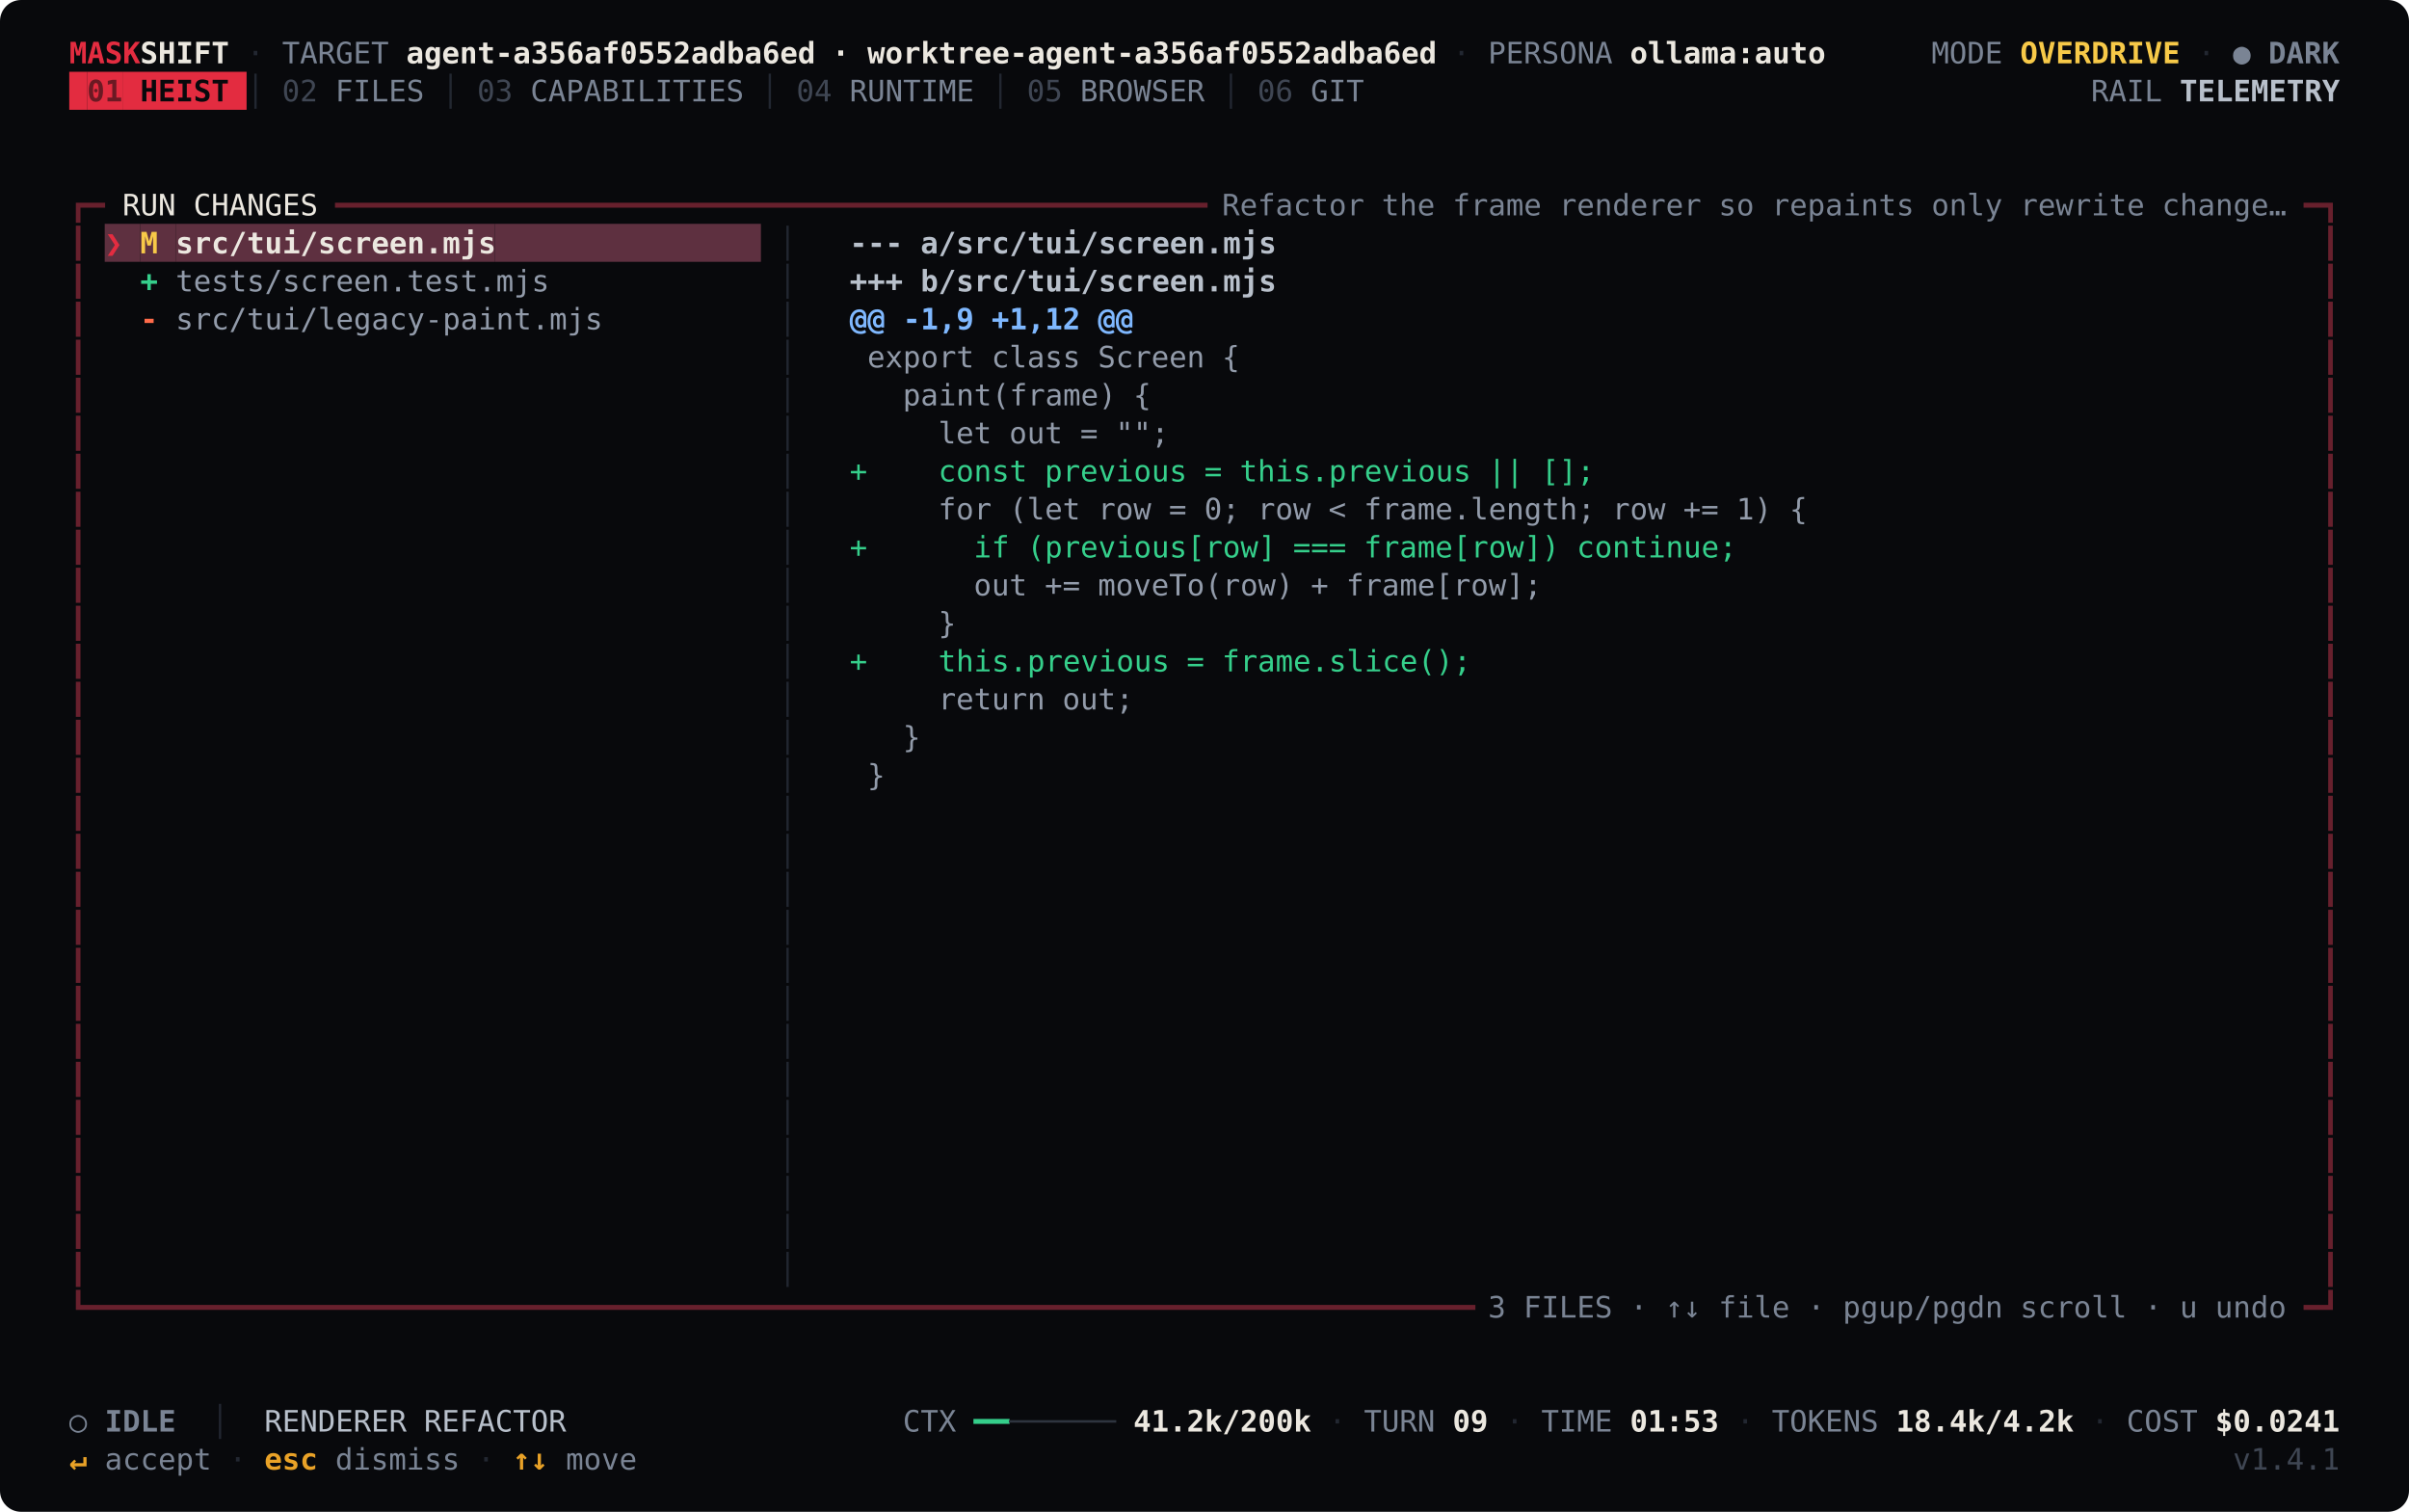
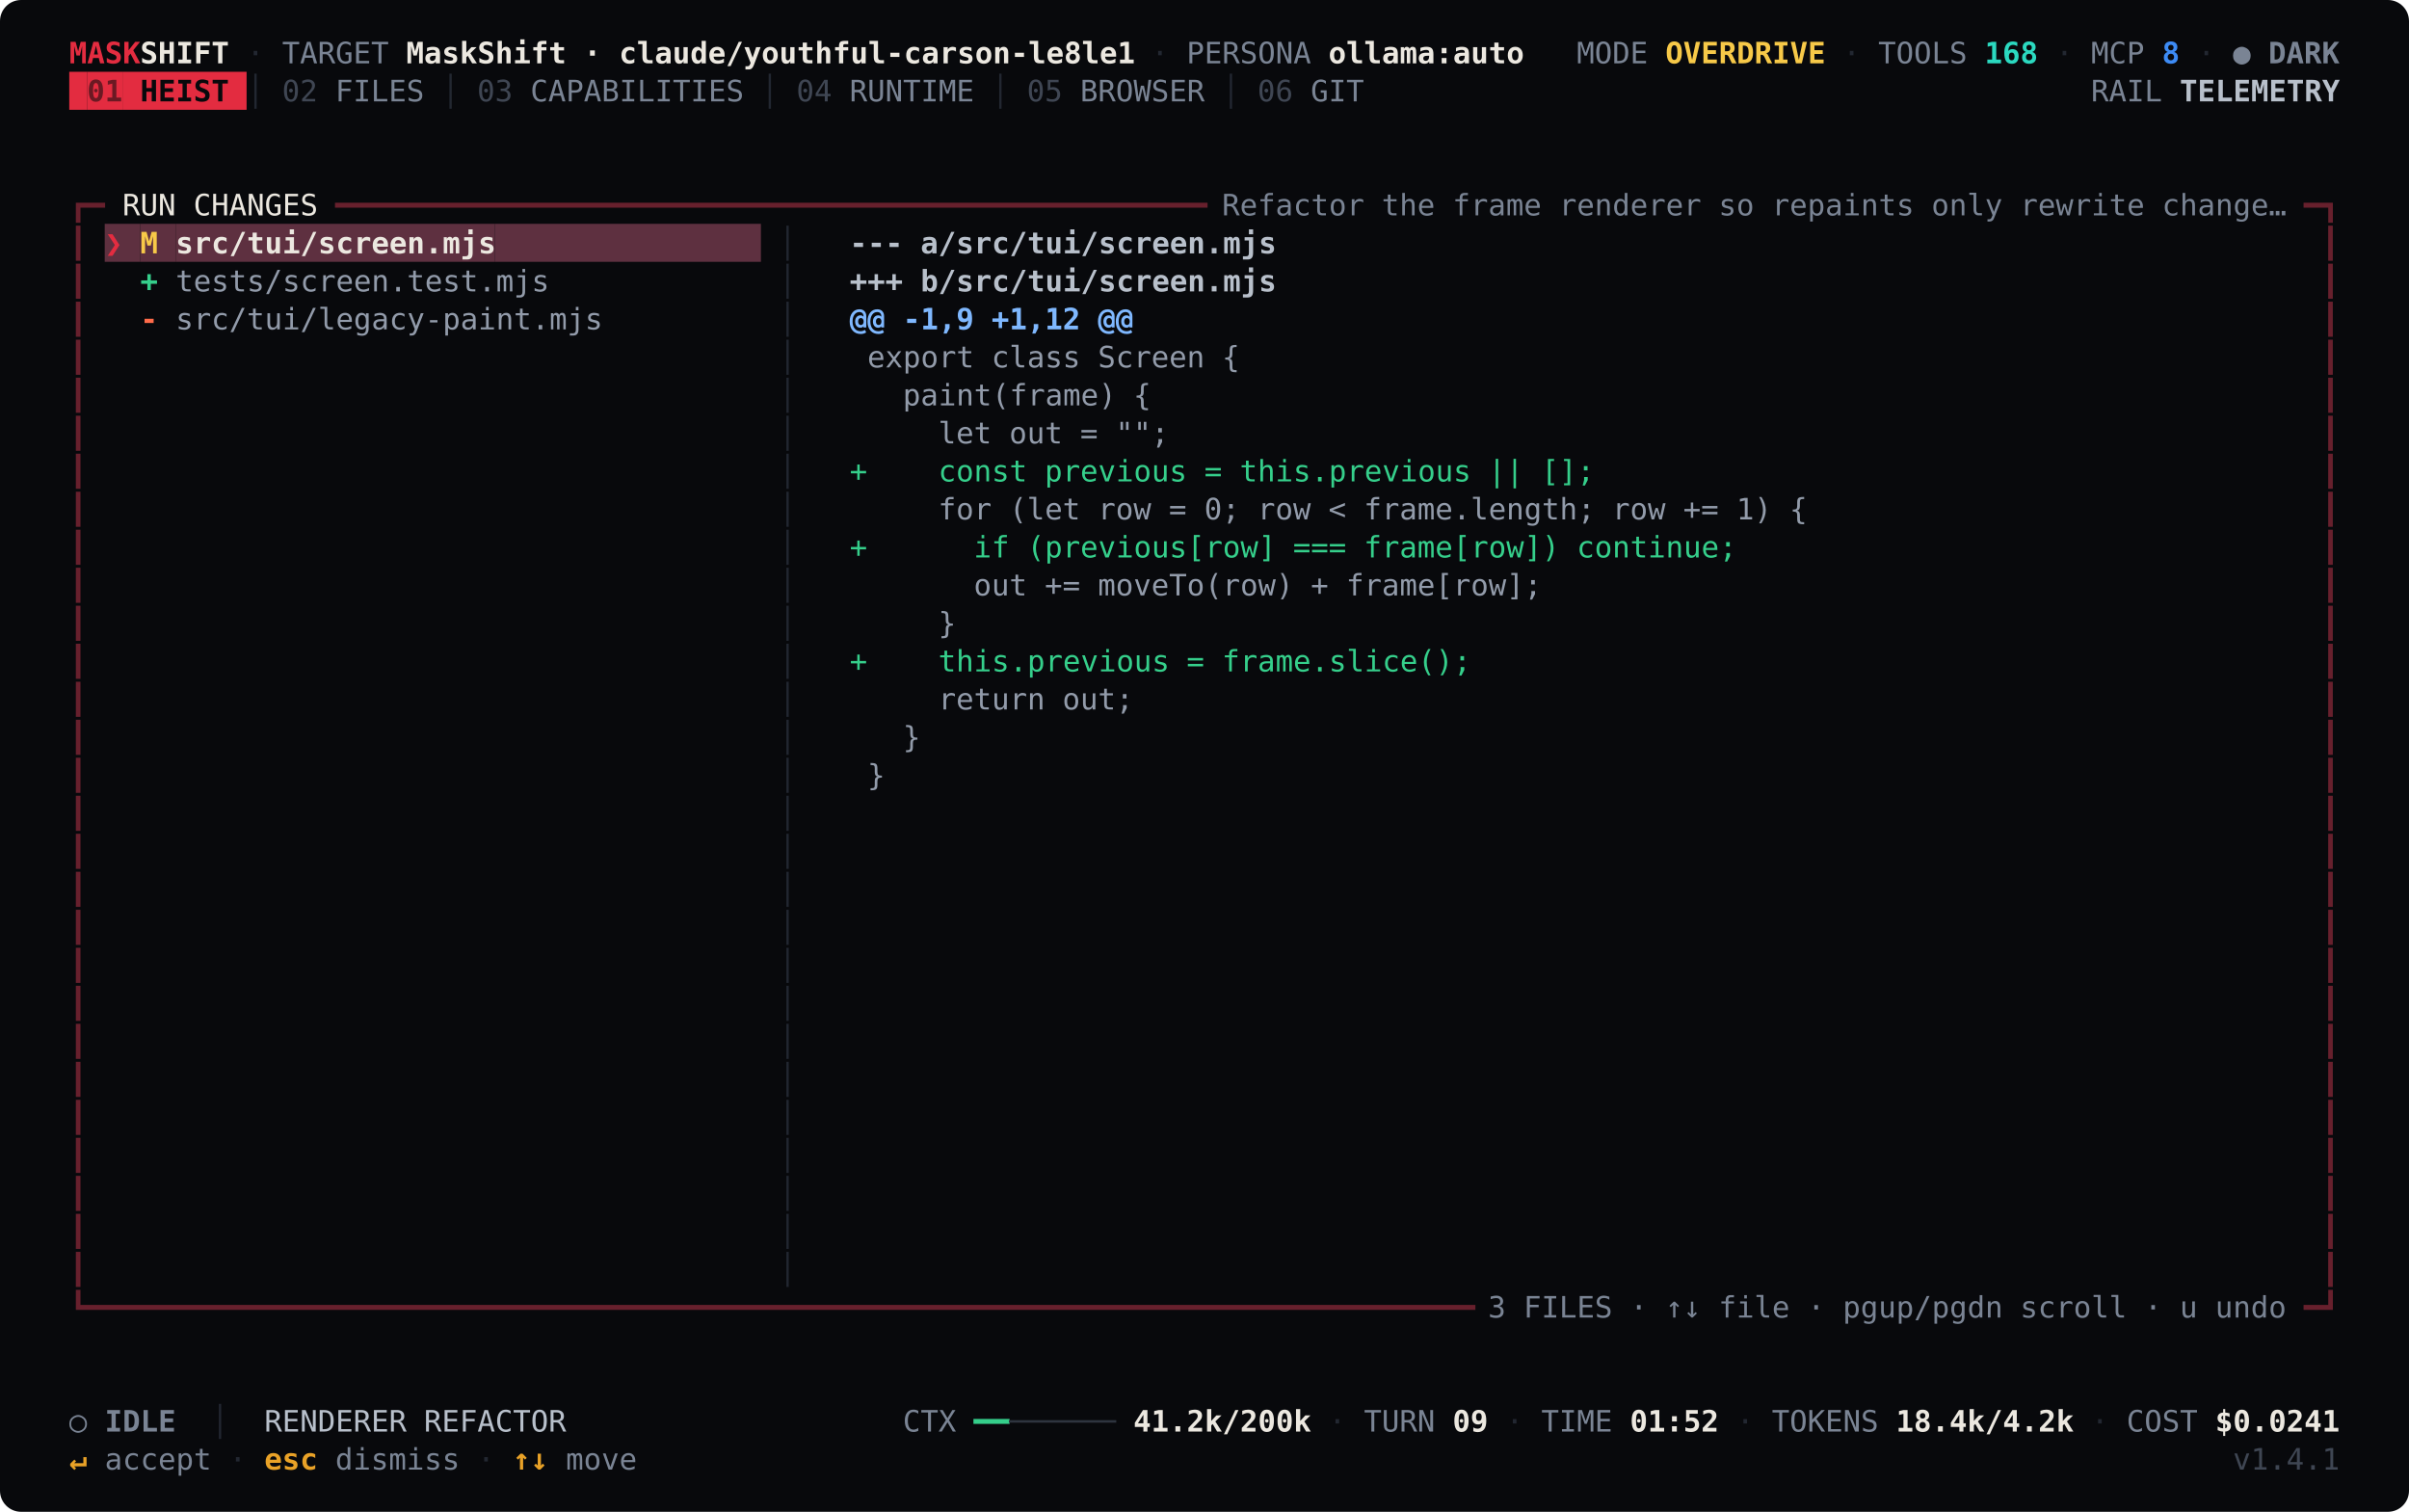
<svg xmlns="http://www.w3.org/2000/svg" width="1141" height="716" viewBox="0 0 1141 716" role="img" aria-label="MaskShift — what the last run changed">
  <rect width="100%" height="100%" rx="10" fill="#08090C" />
  <g font-family="SFMono-Regular, Menlo, Consolas, DejaVu Sans Mono, monospace" font-size="14" xml:space="preserve">
    <text x="32.80" y="30.00" fill="#e32c40" textLength="33.60" lengthAdjust="spacingAndGlyphs" font-weight="700">MASK</text>
    <text x="66.40" y="30.00" fill="#ece8e0" textLength="42.00" lengthAdjust="spacingAndGlyphs" font-weight="700">SHIFT</text>
    <text x="116.80" y="30.00" fill="#222731" textLength="8.40" lengthAdjust="spacingAndGlyphs">·</text>
    <text x="133.60" y="30.00" fill="#7a8494" textLength="50.40" lengthAdjust="spacingAndGlyphs">TARGET</text>
-     <text x="192.40" y="30.00" fill="#ece8e0" textLength="193.20" lengthAdjust="spacingAndGlyphs" font-weight="700">agent-a356af0552adba6ed</text>
-     <text x="394.00" y="30.00" fill="#ece8e0" textLength="8.40" lengthAdjust="spacingAndGlyphs" font-weight="700">·</text>
-     <text x="410.80" y="30.00" fill="#ece8e0" textLength="268.80" lengthAdjust="spacingAndGlyphs" font-weight="700">worktree-agent-a356af0552adba6ed</text>
-     <text x="688.00" y="30.00" fill="#222731" textLength="8.40" lengthAdjust="spacingAndGlyphs">·</text>
-     <text x="704.80" y="30.00" fill="#7a8494" textLength="58.80" lengthAdjust="spacingAndGlyphs">PERSONA</text>
-     <text x="772.00" y="30.00" fill="#ece8e0" textLength="92.40" lengthAdjust="spacingAndGlyphs" font-weight="700">ollama:auto</text>
-     <text x="914.80" y="30.00" fill="#7a8494" textLength="33.60" lengthAdjust="spacingAndGlyphs">MODE</text>
-     <text x="956.80" y="30.00" fill="#f7c948" textLength="75.60" lengthAdjust="spacingAndGlyphs" font-weight="700">OVERDRIVE</text>
+     <text x="192.40" y="30.00" fill="#ece8e0" textLength="75.60" lengthAdjust="spacingAndGlyphs" font-weight="700">MaskShift</text>
+     <text x="276.40" y="30.00" fill="#ece8e0" textLength="8.40" lengthAdjust="spacingAndGlyphs" font-weight="700">·</text>
+     <text x="293.20" y="30.00" fill="#ece8e0" textLength="243.60" lengthAdjust="spacingAndGlyphs" font-weight="700">claude/youthful-carson-le8le1</text>
+     <text x="545.20" y="30.00" fill="#222731" textLength="8.40" lengthAdjust="spacingAndGlyphs">·</text>
+     <text x="562.00" y="30.00" fill="#7a8494" textLength="58.80" lengthAdjust="spacingAndGlyphs">PERSONA</text>
+     <text x="629.20" y="30.00" fill="#ece8e0" textLength="92.40" lengthAdjust="spacingAndGlyphs" font-weight="700">ollama:auto</text>
+     <text x="746.80" y="30.00" fill="#7a8494" textLength="33.60" lengthAdjust="spacingAndGlyphs">MODE</text>
+     <text x="788.80" y="30.00" fill="#f7c948" textLength="75.60" lengthAdjust="spacingAndGlyphs" font-weight="700">OVERDRIVE</text>
+     <text x="872.80" y="30.00" fill="#222731" textLength="8.40" lengthAdjust="spacingAndGlyphs">·</text>
+     <text x="889.60" y="30.00" fill="#7a8494" textLength="42.00" lengthAdjust="spacingAndGlyphs">TOOLS</text>
+     <text x="940.00" y="30.00" fill="#2bd9c0" textLength="25.20" lengthAdjust="spacingAndGlyphs" font-weight="700">168</text>
+     <text x="973.60" y="30.00" fill="#222731" textLength="8.40" lengthAdjust="spacingAndGlyphs">·</text>
+     <text x="990.40" y="30.00" fill="#7a8494" textLength="25.20" lengthAdjust="spacingAndGlyphs">MCP</text>
+     <text x="1024.00" y="30.00" fill="#3d8bf5" textLength="8.40" lengthAdjust="spacingAndGlyphs" font-weight="700">8</text>
    <text x="1040.80" y="30.00" fill="#222731" textLength="8.40" lengthAdjust="spacingAndGlyphs">·</text>
    <text x="1057.60" y="30.00" fill="#7a8494" textLength="8.40" lengthAdjust="spacingAndGlyphs">●</text>
    <text x="1074.40" y="30.00" fill="#7a8494" textLength="33.60" lengthAdjust="spacingAndGlyphs" font-weight="700">DARK</text>
    <rect x="32.80" y="34.00" width="8.40" height="18" fill="#e32c40" />
    <rect x="41.20" y="34.00" width="16.80" height="18" fill="#e32c40" />
    <text x="41.20" y="48.00" fill="#6b1923" textLength="16.80" lengthAdjust="spacingAndGlyphs" font-weight="700">01</text>
    <rect x="58.00" y="34.00" width="58.80" height="18" fill="#e32c40" />
    <text x="66.40" y="48.00" fill="#08090c" textLength="42.00" lengthAdjust="spacingAndGlyphs" font-weight="700">HEIST</text>
    <text x="116.80" y="48.00" fill="#222731" textLength="8.40" lengthAdjust="spacingAndGlyphs">│</text>
    <text x="133.60" y="48.00" fill="#3f4653" textLength="16.80" lengthAdjust="spacingAndGlyphs">02</text>
    <text x="158.80" y="48.00" fill="#7a8494" textLength="42.00" lengthAdjust="spacingAndGlyphs">FILES</text>
    <text x="209.20" y="48.00" fill="#222731" textLength="8.40" lengthAdjust="spacingAndGlyphs">│</text>
    <text x="226.00" y="48.00" fill="#3f4653" textLength="16.80" lengthAdjust="spacingAndGlyphs">03</text>
    <text x="251.20" y="48.00" fill="#7a8494" textLength="100.80" lengthAdjust="spacingAndGlyphs">CAPABILITIES</text>
    <text x="360.40" y="48.00" fill="#222731" textLength="8.40" lengthAdjust="spacingAndGlyphs">│</text>
    <text x="377.20" y="48.00" fill="#3f4653" textLength="16.80" lengthAdjust="spacingAndGlyphs">04</text>
    <text x="402.40" y="48.00" fill="#7a8494" textLength="58.80" lengthAdjust="spacingAndGlyphs">RUNTIME</text>
    <text x="469.60" y="48.00" fill="#222731" textLength="8.40" lengthAdjust="spacingAndGlyphs">│</text>
    <text x="486.40" y="48.00" fill="#3f4653" textLength="16.80" lengthAdjust="spacingAndGlyphs">05</text>
    <text x="511.60" y="48.00" fill="#7a8494" textLength="58.80" lengthAdjust="spacingAndGlyphs">BROWSER</text>
    <text x="578.80" y="48.00" fill="#222731" textLength="8.40" lengthAdjust="spacingAndGlyphs">│</text>
    <text x="595.60" y="48.00" fill="#3f4653" textLength="16.80" lengthAdjust="spacingAndGlyphs">06</text>
    <text x="620.80" y="48.00" fill="#7a8494" textLength="25.20" lengthAdjust="spacingAndGlyphs">GIT</text>
    <text x="990.40" y="48.00" fill="#7a8494" textLength="33.60" lengthAdjust="spacingAndGlyphs">RAIL</text>
    <text x="1032.40" y="48.00" fill="#b8c0cb" textLength="75.60" lengthAdjust="spacingAndGlyphs" font-weight="700">TELEMETRY</text>
    <text x="32.80" y="102.00" fill="#67202d" textLength="16.80" lengthAdjust="spacingAndGlyphs">┏━</text>
    <text x="58.00" y="102.00" fill="#ece8e0" textLength="25.20" lengthAdjust="spacingAndGlyphs">RUN</text>
    <text x="91.60" y="102.00" fill="#ece8e0" textLength="58.80" lengthAdjust="spacingAndGlyphs">CHANGES</text>
    <text x="158.80" y="102.00" fill="#67202d" textLength="411.60" lengthAdjust="spacingAndGlyphs">━━━━━━━━━━━━━━━━━━━━━━━━━━━━━━━━━━━━━━━━━━━━━━━━━</text>
    <text x="578.80" y="102.00" fill="#7a8494" textLength="67.20" lengthAdjust="spacingAndGlyphs">Refactor</text>
    <text x="654.40" y="102.00" fill="#7a8494" textLength="25.20" lengthAdjust="spacingAndGlyphs">the</text>
    <text x="688.00" y="102.00" fill="#7a8494" textLength="42.00" lengthAdjust="spacingAndGlyphs">frame</text>
    <text x="738.40" y="102.00" fill="#7a8494" textLength="67.20" lengthAdjust="spacingAndGlyphs">renderer</text>
    <text x="814.00" y="102.00" fill="#7a8494" textLength="16.80" lengthAdjust="spacingAndGlyphs">so</text>
    <text x="839.20" y="102.00" fill="#7a8494" textLength="67.20" lengthAdjust="spacingAndGlyphs">repaints</text>
    <text x="914.80" y="102.00" fill="#7a8494" textLength="33.60" lengthAdjust="spacingAndGlyphs">only</text>
    <text x="956.80" y="102.00" fill="#7a8494" textLength="58.80" lengthAdjust="spacingAndGlyphs">rewrite</text>
    <text x="1024.00" y="102.00" fill="#7a8494" textLength="58.80" lengthAdjust="spacingAndGlyphs">change…</text>
    <text x="1091.20" y="102.00" fill="#67202d" textLength="16.80" lengthAdjust="spacingAndGlyphs">━┓</text>
    <text x="32.80" y="120.00" fill="#67202d" textLength="8.40" lengthAdjust="spacingAndGlyphs">┃</text>
    <rect x="49.60" y="106.00" width="16.80" height="18" fill="#5e3040" />
    <text x="49.60" y="120.00" fill="#e32c40" textLength="8.40" lengthAdjust="spacingAndGlyphs">❯</text>
    <rect x="66.40" y="106.00" width="16.80" height="18" fill="#5e3040" />
    <text x="66.40" y="120.00" fill="#f7c948" textLength="8.40" lengthAdjust="spacingAndGlyphs" font-weight="700">M</text>
    <rect x="83.20" y="106.00" width="151.20" height="18" fill="#5e3040" />
    <text x="83.20" y="120.00" fill="#ece8e0" textLength="151.20" lengthAdjust="spacingAndGlyphs" font-weight="700">src/tui/screen.mjs</text>
    <rect x="234.40" y="106.00" width="126.00" height="18" fill="#5e3040" />
    <text x="368.80" y="120.00" fill="#222731" textLength="8.40" lengthAdjust="spacingAndGlyphs">│</text>
    <text x="402.40" y="120.00" fill="#b8c0cb" textLength="25.20" lengthAdjust="spacingAndGlyphs" font-weight="700">---</text>
    <text x="436.00" y="120.00" fill="#b8c0cb" textLength="168.00" lengthAdjust="spacingAndGlyphs" font-weight="700">a/src/tui/screen.mjs</text>
    <text x="1099.60" y="120.00" fill="#67202d" textLength="8.40" lengthAdjust="spacingAndGlyphs">┃</text>
    <text x="32.80" y="138.00" fill="#67202d" textLength="8.40" lengthAdjust="spacingAndGlyphs">┃</text>
    <text x="66.40" y="138.00" fill="#35cf8b" textLength="8.40" lengthAdjust="spacingAndGlyphs" font-weight="700">+</text>
    <text x="83.20" y="138.00" fill="#929baa" textLength="176.40" lengthAdjust="spacingAndGlyphs">tests/screen.test.mjs</text>
    <text x="368.80" y="138.00" fill="#222731" textLength="8.40" lengthAdjust="spacingAndGlyphs">│</text>
    <text x="402.40" y="138.00" fill="#b8c0cb" textLength="25.20" lengthAdjust="spacingAndGlyphs" font-weight="700">+++</text>
    <text x="436.00" y="138.00" fill="#b8c0cb" textLength="168.00" lengthAdjust="spacingAndGlyphs" font-weight="700">b/src/tui/screen.mjs</text>
    <text x="1099.60" y="138.00" fill="#67202d" textLength="8.40" lengthAdjust="spacingAndGlyphs">┃</text>
    <text x="32.80" y="156.00" fill="#67202d" textLength="8.40" lengthAdjust="spacingAndGlyphs">┃</text>
    <text x="66.40" y="156.00" fill="#ff6b4a" textLength="8.40" lengthAdjust="spacingAndGlyphs" font-weight="700">-</text>
    <text x="83.20" y="156.00" fill="#929baa" textLength="201.60" lengthAdjust="spacingAndGlyphs">src/tui/legacy-paint.mjs</text>
    <text x="368.80" y="156.00" fill="#222731" textLength="8.40" lengthAdjust="spacingAndGlyphs">│</text>
    <text x="402.40" y="156.00" fill="#7fb8ff" textLength="16.80" lengthAdjust="spacingAndGlyphs" font-weight="700">@@</text>
    <text x="427.60" y="156.00" fill="#7fb8ff" textLength="33.60" lengthAdjust="spacingAndGlyphs" font-weight="700">-1,9</text>
    <text x="469.60" y="156.00" fill="#7fb8ff" textLength="42.00" lengthAdjust="spacingAndGlyphs" font-weight="700">+1,12</text>
    <text x="520.00" y="156.00" fill="#7fb8ff" textLength="16.80" lengthAdjust="spacingAndGlyphs" font-weight="700">@@</text>
    <text x="1099.60" y="156.00" fill="#67202d" textLength="8.40" lengthAdjust="spacingAndGlyphs">┃</text>
    <text x="32.80" y="174.00" fill="#67202d" textLength="8.40" lengthAdjust="spacingAndGlyphs">┃</text>
    <text x="368.80" y="174.00" fill="#222731" textLength="8.40" lengthAdjust="spacingAndGlyphs">│</text>
    <text x="410.80" y="174.00" fill="#929baa" textLength="50.40" lengthAdjust="spacingAndGlyphs">export</text>
    <text x="469.60" y="174.00" fill="#929baa" textLength="42.00" lengthAdjust="spacingAndGlyphs">class</text>
    <text x="520.00" y="174.00" fill="#929baa" textLength="50.40" lengthAdjust="spacingAndGlyphs">Screen</text>
    <text x="578.80" y="174.00" fill="#929baa" textLength="8.40" lengthAdjust="spacingAndGlyphs">{</text>
    <text x="1099.60" y="174.00" fill="#67202d" textLength="8.40" lengthAdjust="spacingAndGlyphs">┃</text>
    <text x="32.80" y="192.00" fill="#67202d" textLength="8.40" lengthAdjust="spacingAndGlyphs">┃</text>
    <text x="368.80" y="192.00" fill="#222731" textLength="8.40" lengthAdjust="spacingAndGlyphs">│</text>
    <text x="427.60" y="192.00" fill="#929baa" textLength="100.80" lengthAdjust="spacingAndGlyphs">paint(frame)</text>
    <text x="536.80" y="192.00" fill="#929baa" textLength="8.40" lengthAdjust="spacingAndGlyphs">{</text>
    <text x="1099.60" y="192.00" fill="#67202d" textLength="8.40" lengthAdjust="spacingAndGlyphs">┃</text>
    <text x="32.80" y="210.00" fill="#67202d" textLength="8.40" lengthAdjust="spacingAndGlyphs">┃</text>
    <text x="368.80" y="210.00" fill="#222731" textLength="8.40" lengthAdjust="spacingAndGlyphs">│</text>
    <text x="444.40" y="210.00" fill="#929baa" textLength="25.20" lengthAdjust="spacingAndGlyphs">let</text>
    <text x="478.00" y="210.00" fill="#929baa" textLength="25.20" lengthAdjust="spacingAndGlyphs">out</text>
    <text x="511.60" y="210.00" fill="#929baa" textLength="8.40" lengthAdjust="spacingAndGlyphs">=</text>
    <text x="528.40" y="210.00" fill="#929baa" textLength="25.20" lengthAdjust="spacingAndGlyphs">"";</text>
    <text x="1099.60" y="210.00" fill="#67202d" textLength="8.40" lengthAdjust="spacingAndGlyphs">┃</text>
    <text x="32.80" y="228.00" fill="#67202d" textLength="8.40" lengthAdjust="spacingAndGlyphs">┃</text>
    <text x="368.80" y="228.00" fill="#222731" textLength="8.40" lengthAdjust="spacingAndGlyphs">│</text>
    <text x="402.40" y="228.00" fill="#35cf8b" textLength="8.40" lengthAdjust="spacingAndGlyphs">+</text>
    <text x="444.40" y="228.00" fill="#35cf8b" textLength="42.00" lengthAdjust="spacingAndGlyphs">const</text>
    <text x="494.80" y="228.00" fill="#35cf8b" textLength="67.20" lengthAdjust="spacingAndGlyphs">previous</text>
    <text x="570.40" y="228.00" fill="#35cf8b" textLength="8.40" lengthAdjust="spacingAndGlyphs">=</text>
    <text x="587.20" y="228.00" fill="#35cf8b" textLength="109.20" lengthAdjust="spacingAndGlyphs">this.previous</text>
    <text x="704.80" y="228.00" fill="#35cf8b" textLength="16.80" lengthAdjust="spacingAndGlyphs">||</text>
    <text x="730.00" y="228.00" fill="#35cf8b" textLength="25.20" lengthAdjust="spacingAndGlyphs">[];</text>
    <text x="1099.60" y="228.00" fill="#67202d" textLength="8.40" lengthAdjust="spacingAndGlyphs">┃</text>
    <text x="32.80" y="246.00" fill="#67202d" textLength="8.40" lengthAdjust="spacingAndGlyphs">┃</text>
    <text x="368.80" y="246.00" fill="#222731" textLength="8.40" lengthAdjust="spacingAndGlyphs">│</text>
    <text x="444.40" y="246.00" fill="#929baa" textLength="25.20" lengthAdjust="spacingAndGlyphs">for</text>
    <text x="478.00" y="246.00" fill="#929baa" textLength="33.60" lengthAdjust="spacingAndGlyphs">(let</text>
    <text x="520.00" y="246.00" fill="#929baa" textLength="25.20" lengthAdjust="spacingAndGlyphs">row</text>
    <text x="553.60" y="246.00" fill="#929baa" textLength="8.40" lengthAdjust="spacingAndGlyphs">=</text>
    <text x="570.40" y="246.00" fill="#929baa" textLength="16.80" lengthAdjust="spacingAndGlyphs">0;</text>
    <text x="595.60" y="246.00" fill="#929baa" textLength="25.20" lengthAdjust="spacingAndGlyphs">row</text>
    <text x="629.20" y="246.00" fill="#929baa" textLength="8.40" lengthAdjust="spacingAndGlyphs">&lt;</text>
    <text x="646.00" y="246.00" fill="#929baa" textLength="109.20" lengthAdjust="spacingAndGlyphs">frame.length;</text>
    <text x="763.60" y="246.00" fill="#929baa" textLength="25.20" lengthAdjust="spacingAndGlyphs">row</text>
    <text x="797.20" y="246.00" fill="#929baa" textLength="16.80" lengthAdjust="spacingAndGlyphs">+=</text>
    <text x="822.40" y="246.00" fill="#929baa" textLength="16.80" lengthAdjust="spacingAndGlyphs">1)</text>
    <text x="847.60" y="246.00" fill="#929baa" textLength="8.40" lengthAdjust="spacingAndGlyphs">{</text>
    <text x="1099.60" y="246.00" fill="#67202d" textLength="8.40" lengthAdjust="spacingAndGlyphs">┃</text>
    <text x="32.80" y="264.00" fill="#67202d" textLength="8.40" lengthAdjust="spacingAndGlyphs">┃</text>
    <text x="368.80" y="264.00" fill="#222731" textLength="8.40" lengthAdjust="spacingAndGlyphs">│</text>
    <text x="402.40" y="264.00" fill="#35cf8b" textLength="8.40" lengthAdjust="spacingAndGlyphs">+</text>
    <text x="461.20" y="264.00" fill="#35cf8b" textLength="16.80" lengthAdjust="spacingAndGlyphs">if</text>
    <text x="486.40" y="264.00" fill="#35cf8b" textLength="117.60" lengthAdjust="spacingAndGlyphs">(previous[row]</text>
    <text x="612.40" y="264.00" fill="#35cf8b" textLength="25.20" lengthAdjust="spacingAndGlyphs">===</text>
    <text x="646.00" y="264.00" fill="#35cf8b" textLength="92.40" lengthAdjust="spacingAndGlyphs">frame[row])</text>
    <text x="746.80" y="264.00" fill="#35cf8b" textLength="75.60" lengthAdjust="spacingAndGlyphs">continue;</text>
    <text x="1099.60" y="264.00" fill="#67202d" textLength="8.40" lengthAdjust="spacingAndGlyphs">┃</text>
    <text x="32.80" y="282.00" fill="#67202d" textLength="8.40" lengthAdjust="spacingAndGlyphs">┃</text>
    <text x="368.80" y="282.00" fill="#222731" textLength="8.40" lengthAdjust="spacingAndGlyphs">│</text>
    <text x="461.20" y="282.00" fill="#929baa" textLength="25.20" lengthAdjust="spacingAndGlyphs">out</text>
    <text x="494.80" y="282.00" fill="#929baa" textLength="16.80" lengthAdjust="spacingAndGlyphs">+=</text>
    <text x="520.00" y="282.00" fill="#929baa" textLength="92.40" lengthAdjust="spacingAndGlyphs">moveTo(row)</text>
    <text x="620.80" y="282.00" fill="#929baa" textLength="8.40" lengthAdjust="spacingAndGlyphs">+</text>
    <text x="637.60" y="282.00" fill="#929baa" textLength="92.40" lengthAdjust="spacingAndGlyphs">frame[row];</text>
    <text x="1099.60" y="282.00" fill="#67202d" textLength="8.40" lengthAdjust="spacingAndGlyphs">┃</text>
    <text x="32.80" y="300.00" fill="#67202d" textLength="8.40" lengthAdjust="spacingAndGlyphs">┃</text>
    <text x="368.80" y="300.00" fill="#222731" textLength="8.40" lengthAdjust="spacingAndGlyphs">│</text>
    <text x="444.40" y="300.00" fill="#929baa" textLength="8.40" lengthAdjust="spacingAndGlyphs">}</text>
    <text x="1099.60" y="300.00" fill="#67202d" textLength="8.40" lengthAdjust="spacingAndGlyphs">┃</text>
    <text x="32.80" y="318.00" fill="#67202d" textLength="8.40" lengthAdjust="spacingAndGlyphs">┃</text>
    <text x="368.80" y="318.00" fill="#222731" textLength="8.40" lengthAdjust="spacingAndGlyphs">│</text>
    <text x="402.40" y="318.00" fill="#35cf8b" textLength="8.40" lengthAdjust="spacingAndGlyphs">+</text>
    <text x="444.40" y="318.00" fill="#35cf8b" textLength="109.20" lengthAdjust="spacingAndGlyphs">this.previous</text>
    <text x="562.00" y="318.00" fill="#35cf8b" textLength="8.40" lengthAdjust="spacingAndGlyphs">=</text>
    <text x="578.80" y="318.00" fill="#35cf8b" textLength="117.60" lengthAdjust="spacingAndGlyphs">frame.slice();</text>
    <text x="1099.60" y="318.00" fill="#67202d" textLength="8.40" lengthAdjust="spacingAndGlyphs">┃</text>
    <text x="32.80" y="336.00" fill="#67202d" textLength="8.40" lengthAdjust="spacingAndGlyphs">┃</text>
    <text x="368.80" y="336.00" fill="#222731" textLength="8.40" lengthAdjust="spacingAndGlyphs">│</text>
    <text x="444.40" y="336.00" fill="#929baa" textLength="50.40" lengthAdjust="spacingAndGlyphs">return</text>
    <text x="503.20" y="336.00" fill="#929baa" textLength="33.60" lengthAdjust="spacingAndGlyphs">out;</text>
    <text x="1099.60" y="336.00" fill="#67202d" textLength="8.40" lengthAdjust="spacingAndGlyphs">┃</text>
    <text x="32.80" y="354.00" fill="#67202d" textLength="8.40" lengthAdjust="spacingAndGlyphs">┃</text>
    <text x="368.80" y="354.00" fill="#222731" textLength="8.40" lengthAdjust="spacingAndGlyphs">│</text>
    <text x="427.60" y="354.00" fill="#929baa" textLength="8.40" lengthAdjust="spacingAndGlyphs">}</text>
    <text x="1099.60" y="354.00" fill="#67202d" textLength="8.40" lengthAdjust="spacingAndGlyphs">┃</text>
    <text x="32.80" y="372.00" fill="#67202d" textLength="8.40" lengthAdjust="spacingAndGlyphs">┃</text>
    <text x="368.80" y="372.00" fill="#222731" textLength="8.40" lengthAdjust="spacingAndGlyphs">│</text>
    <text x="410.80" y="372.00" fill="#929baa" textLength="8.40" lengthAdjust="spacingAndGlyphs">}</text>
    <text x="1099.60" y="372.00" fill="#67202d" textLength="8.40" lengthAdjust="spacingAndGlyphs">┃</text>
    <text x="32.80" y="390.00" fill="#67202d" textLength="8.40" lengthAdjust="spacingAndGlyphs">┃</text>
    <text x="368.80" y="390.00" fill="#222731" textLength="8.40" lengthAdjust="spacingAndGlyphs">│</text>
    <text x="1099.60" y="390.00" fill="#67202d" textLength="8.40" lengthAdjust="spacingAndGlyphs">┃</text>
    <text x="32.80" y="408.00" fill="#67202d" textLength="8.40" lengthAdjust="spacingAndGlyphs">┃</text>
    <text x="368.80" y="408.00" fill="#222731" textLength="8.40" lengthAdjust="spacingAndGlyphs">│</text>
    <text x="1099.60" y="408.00" fill="#67202d" textLength="8.40" lengthAdjust="spacingAndGlyphs">┃</text>
    <text x="32.80" y="426.00" fill="#67202d" textLength="8.40" lengthAdjust="spacingAndGlyphs">┃</text>
    <text x="368.80" y="426.00" fill="#222731" textLength="8.40" lengthAdjust="spacingAndGlyphs">│</text>
    <text x="1099.60" y="426.00" fill="#67202d" textLength="8.40" lengthAdjust="spacingAndGlyphs">┃</text>
    <text x="32.80" y="444.00" fill="#67202d" textLength="8.40" lengthAdjust="spacingAndGlyphs">┃</text>
    <text x="368.80" y="444.00" fill="#222731" textLength="8.40" lengthAdjust="spacingAndGlyphs">│</text>
    <text x="1099.60" y="444.00" fill="#67202d" textLength="8.40" lengthAdjust="spacingAndGlyphs">┃</text>
    <text x="32.80" y="462.00" fill="#67202d" textLength="8.40" lengthAdjust="spacingAndGlyphs">┃</text>
    <text x="368.80" y="462.00" fill="#222731" textLength="8.40" lengthAdjust="spacingAndGlyphs">│</text>
    <text x="1099.60" y="462.00" fill="#67202d" textLength="8.40" lengthAdjust="spacingAndGlyphs">┃</text>
    <text x="32.80" y="480.00" fill="#67202d" textLength="8.40" lengthAdjust="spacingAndGlyphs">┃</text>
    <text x="368.80" y="480.00" fill="#222731" textLength="8.40" lengthAdjust="spacingAndGlyphs">│</text>
    <text x="1099.60" y="480.00" fill="#67202d" textLength="8.40" lengthAdjust="spacingAndGlyphs">┃</text>
    <text x="32.80" y="498.00" fill="#67202d" textLength="8.40" lengthAdjust="spacingAndGlyphs">┃</text>
    <text x="368.80" y="498.00" fill="#222731" textLength="8.40" lengthAdjust="spacingAndGlyphs">│</text>
    <text x="1099.60" y="498.00" fill="#67202d" textLength="8.40" lengthAdjust="spacingAndGlyphs">┃</text>
    <text x="32.80" y="516.00" fill="#67202d" textLength="8.40" lengthAdjust="spacingAndGlyphs">┃</text>
    <text x="368.80" y="516.00" fill="#222731" textLength="8.40" lengthAdjust="spacingAndGlyphs">│</text>
    <text x="1099.60" y="516.00" fill="#67202d" textLength="8.40" lengthAdjust="spacingAndGlyphs">┃</text>
    <text x="32.80" y="534.00" fill="#67202d" textLength="8.40" lengthAdjust="spacingAndGlyphs">┃</text>
    <text x="368.80" y="534.00" fill="#222731" textLength="8.40" lengthAdjust="spacingAndGlyphs">│</text>
    <text x="1099.60" y="534.00" fill="#67202d" textLength="8.40" lengthAdjust="spacingAndGlyphs">┃</text>
    <text x="32.80" y="552.00" fill="#67202d" textLength="8.40" lengthAdjust="spacingAndGlyphs">┃</text>
    <text x="368.80" y="552.00" fill="#222731" textLength="8.40" lengthAdjust="spacingAndGlyphs">│</text>
    <text x="1099.60" y="552.00" fill="#67202d" textLength="8.40" lengthAdjust="spacingAndGlyphs">┃</text>
    <text x="32.80" y="570.00" fill="#67202d" textLength="8.40" lengthAdjust="spacingAndGlyphs">┃</text>
    <text x="368.80" y="570.00" fill="#222731" textLength="8.40" lengthAdjust="spacingAndGlyphs">│</text>
    <text x="1099.60" y="570.00" fill="#67202d" textLength="8.40" lengthAdjust="spacingAndGlyphs">┃</text>
    <text x="32.80" y="588.00" fill="#67202d" textLength="8.40" lengthAdjust="spacingAndGlyphs">┃</text>
    <text x="368.80" y="588.00" fill="#222731" textLength="8.40" lengthAdjust="spacingAndGlyphs">│</text>
    <text x="1099.60" y="588.00" fill="#67202d" textLength="8.40" lengthAdjust="spacingAndGlyphs">┃</text>
    <text x="32.80" y="606.00" fill="#67202d" textLength="8.40" lengthAdjust="spacingAndGlyphs">┃</text>
    <text x="368.80" y="606.00" fill="#222731" textLength="8.40" lengthAdjust="spacingAndGlyphs">│</text>
    <text x="1099.60" y="606.00" fill="#67202d" textLength="8.40" lengthAdjust="spacingAndGlyphs">┃</text>
    <text x="32.80" y="624.00" fill="#67202d" textLength="663.60" lengthAdjust="spacingAndGlyphs">┗━━━━━━━━━━━━━━━━━━━━━━━━━━━━━━━━━━━━━━━━━━━━━━━━━━━━━━━━━━━━━━━━━━━━━━━━━━━━━━</text>
    <text x="704.80" y="624.00" fill="#7a8494" textLength="8.40" lengthAdjust="spacingAndGlyphs">3</text>
    <text x="721.60" y="624.00" fill="#7a8494" textLength="42.00" lengthAdjust="spacingAndGlyphs">FILES</text>
    <text x="772.00" y="624.00" fill="#7a8494" textLength="8.40" lengthAdjust="spacingAndGlyphs">·</text>
    <text x="788.80" y="624.00" fill="#7a8494" textLength="16.80" lengthAdjust="spacingAndGlyphs">↑↓</text>
    <text x="814.00" y="624.00" fill="#7a8494" textLength="33.60" lengthAdjust="spacingAndGlyphs">file</text>
    <text x="856.00" y="624.00" fill="#7a8494" textLength="8.40" lengthAdjust="spacingAndGlyphs">·</text>
    <text x="872.80" y="624.00" fill="#7a8494" textLength="75.60" lengthAdjust="spacingAndGlyphs">pgup/pgdn</text>
    <text x="956.80" y="624.00" fill="#7a8494" textLength="50.40" lengthAdjust="spacingAndGlyphs">scroll</text>
    <text x="1015.60" y="624.00" fill="#7a8494" textLength="8.40" lengthAdjust="spacingAndGlyphs">·</text>
    <text x="1032.40" y="624.00" fill="#7a8494" textLength="8.40" lengthAdjust="spacingAndGlyphs">u</text>
    <text x="1049.20" y="624.00" fill="#7a8494" textLength="33.60" lengthAdjust="spacingAndGlyphs">undo</text>
    <text x="1091.20" y="624.00" fill="#67202d" textLength="16.80" lengthAdjust="spacingAndGlyphs">━┛</text>
    <text x="32.80" y="678.00" fill="#7a8494" textLength="8.40" lengthAdjust="spacingAndGlyphs">○</text>
    <text x="49.60" y="678.00" fill="#7a8494" textLength="33.60" lengthAdjust="spacingAndGlyphs" font-weight="700">IDLE</text>
    <text x="100.00" y="678.00" fill="#222731" textLength="8.40" lengthAdjust="spacingAndGlyphs">│</text>
    <text x="125.20" y="678.00" fill="#b8c0cb" textLength="67.20" lengthAdjust="spacingAndGlyphs">RENDERER</text>
    <text x="200.80" y="678.00" fill="#b8c0cb" textLength="67.20" lengthAdjust="spacingAndGlyphs">REFACTOR</text>
    <text x="427.60" y="678.00" fill="#7a8494" textLength="25.20" lengthAdjust="spacingAndGlyphs">CTX</text>
    <text x="461.20" y="678.00" fill="#35cf8b" textLength="16.80" lengthAdjust="spacingAndGlyphs">━━</text>
    <text x="478.00" y="678.00" fill="#2e343f" textLength="50.40" lengthAdjust="spacingAndGlyphs">──────</text>
    <text x="536.80" y="678.00" fill="#ece8e0" textLength="84.00" lengthAdjust="spacingAndGlyphs" font-weight="700">41.2k/200k</text>
    <text x="629.20" y="678.00" fill="#222731" textLength="8.40" lengthAdjust="spacingAndGlyphs">·</text>
    <text x="646.00" y="678.00" fill="#7a8494" textLength="33.60" lengthAdjust="spacingAndGlyphs">TURN</text>
    <text x="688.00" y="678.00" fill="#ece8e0" textLength="16.80" lengthAdjust="spacingAndGlyphs" font-weight="700">09</text>
    <text x="713.20" y="678.00" fill="#222731" textLength="8.40" lengthAdjust="spacingAndGlyphs">·</text>
    <text x="730.00" y="678.00" fill="#7a8494" textLength="33.60" lengthAdjust="spacingAndGlyphs">TIME</text>
-     <text x="772.00" y="678.00" fill="#ece8e0" textLength="42.00" lengthAdjust="spacingAndGlyphs" font-weight="700">01:53</text>
+     <text x="772.00" y="678.00" fill="#ece8e0" textLength="42.00" lengthAdjust="spacingAndGlyphs" font-weight="700">01:52</text>
    <text x="822.40" y="678.00" fill="#222731" textLength="8.40" lengthAdjust="spacingAndGlyphs">·</text>
    <text x="839.20" y="678.00" fill="#7a8494" textLength="50.40" lengthAdjust="spacingAndGlyphs">TOKENS</text>
    <text x="898.00" y="678.00" fill="#ece8e0" textLength="84.00" lengthAdjust="spacingAndGlyphs" font-weight="700">18.4k/4.2k</text>
    <text x="990.40" y="678.00" fill="#222731" textLength="8.40" lengthAdjust="spacingAndGlyphs">·</text>
    <text x="1007.20" y="678.00" fill="#7a8494" textLength="33.60" lengthAdjust="spacingAndGlyphs">COST</text>
    <text x="1049.20" y="678.00" fill="#ece8e0" textLength="58.80" lengthAdjust="spacingAndGlyphs" font-weight="700">$0.0241</text>
    <text x="32.80" y="696.00" fill="#e9a227" textLength="8.40" lengthAdjust="spacingAndGlyphs" font-weight="700">↵</text>
    <text x="49.60" y="696.00" fill="#7a8494" textLength="50.40" lengthAdjust="spacingAndGlyphs">accept</text>
    <text x="108.40" y="696.00" fill="#222731" textLength="8.40" lengthAdjust="spacingAndGlyphs">·</text>
    <text x="125.20" y="696.00" fill="#e9a227" textLength="25.20" lengthAdjust="spacingAndGlyphs" font-weight="700">esc</text>
    <text x="158.80" y="696.00" fill="#7a8494" textLength="58.80" lengthAdjust="spacingAndGlyphs">dismiss</text>
    <text x="226.00" y="696.00" fill="#222731" textLength="8.40" lengthAdjust="spacingAndGlyphs">·</text>
    <text x="242.80" y="696.00" fill="#e9a227" textLength="16.80" lengthAdjust="spacingAndGlyphs" font-weight="700">↑↓</text>
    <text x="268.00" y="696.00" fill="#7a8494" textLength="33.60" lengthAdjust="spacingAndGlyphs">move</text>
    <text x="1057.60" y="696.00" fill="#3f4653" textLength="50.40" lengthAdjust="spacingAndGlyphs">v1.4.1</text>
  </g>
</svg>
